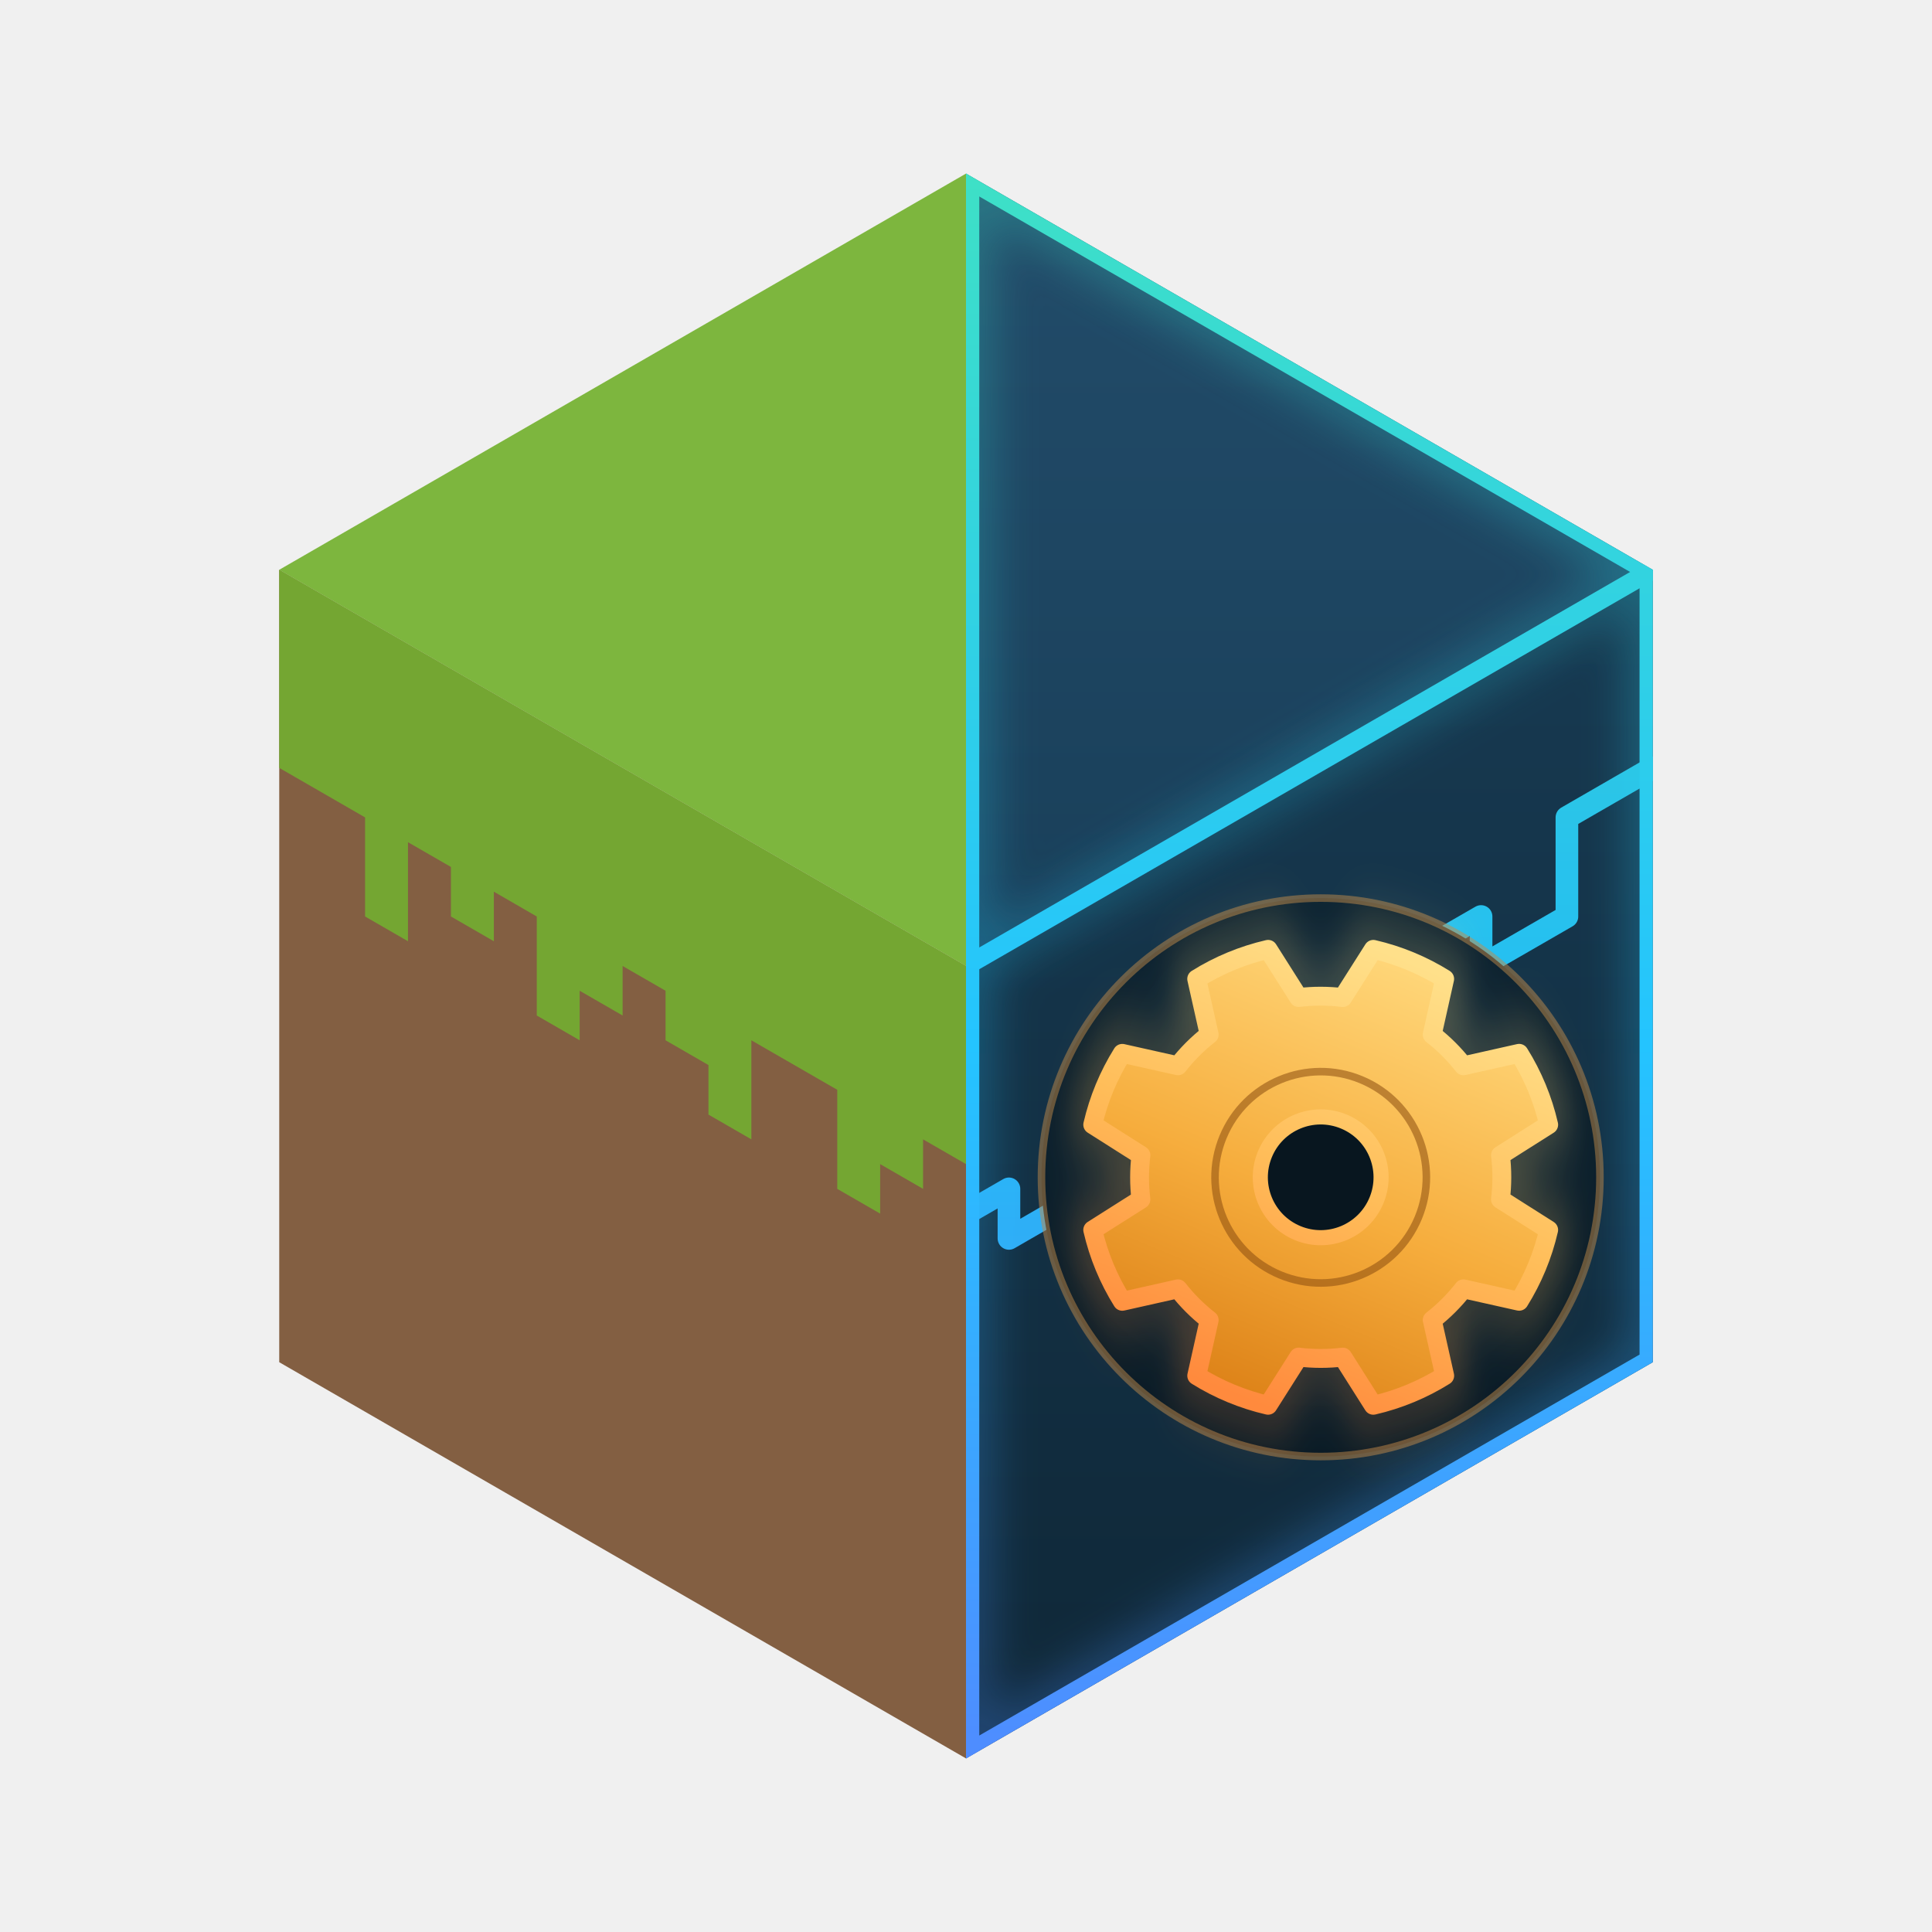
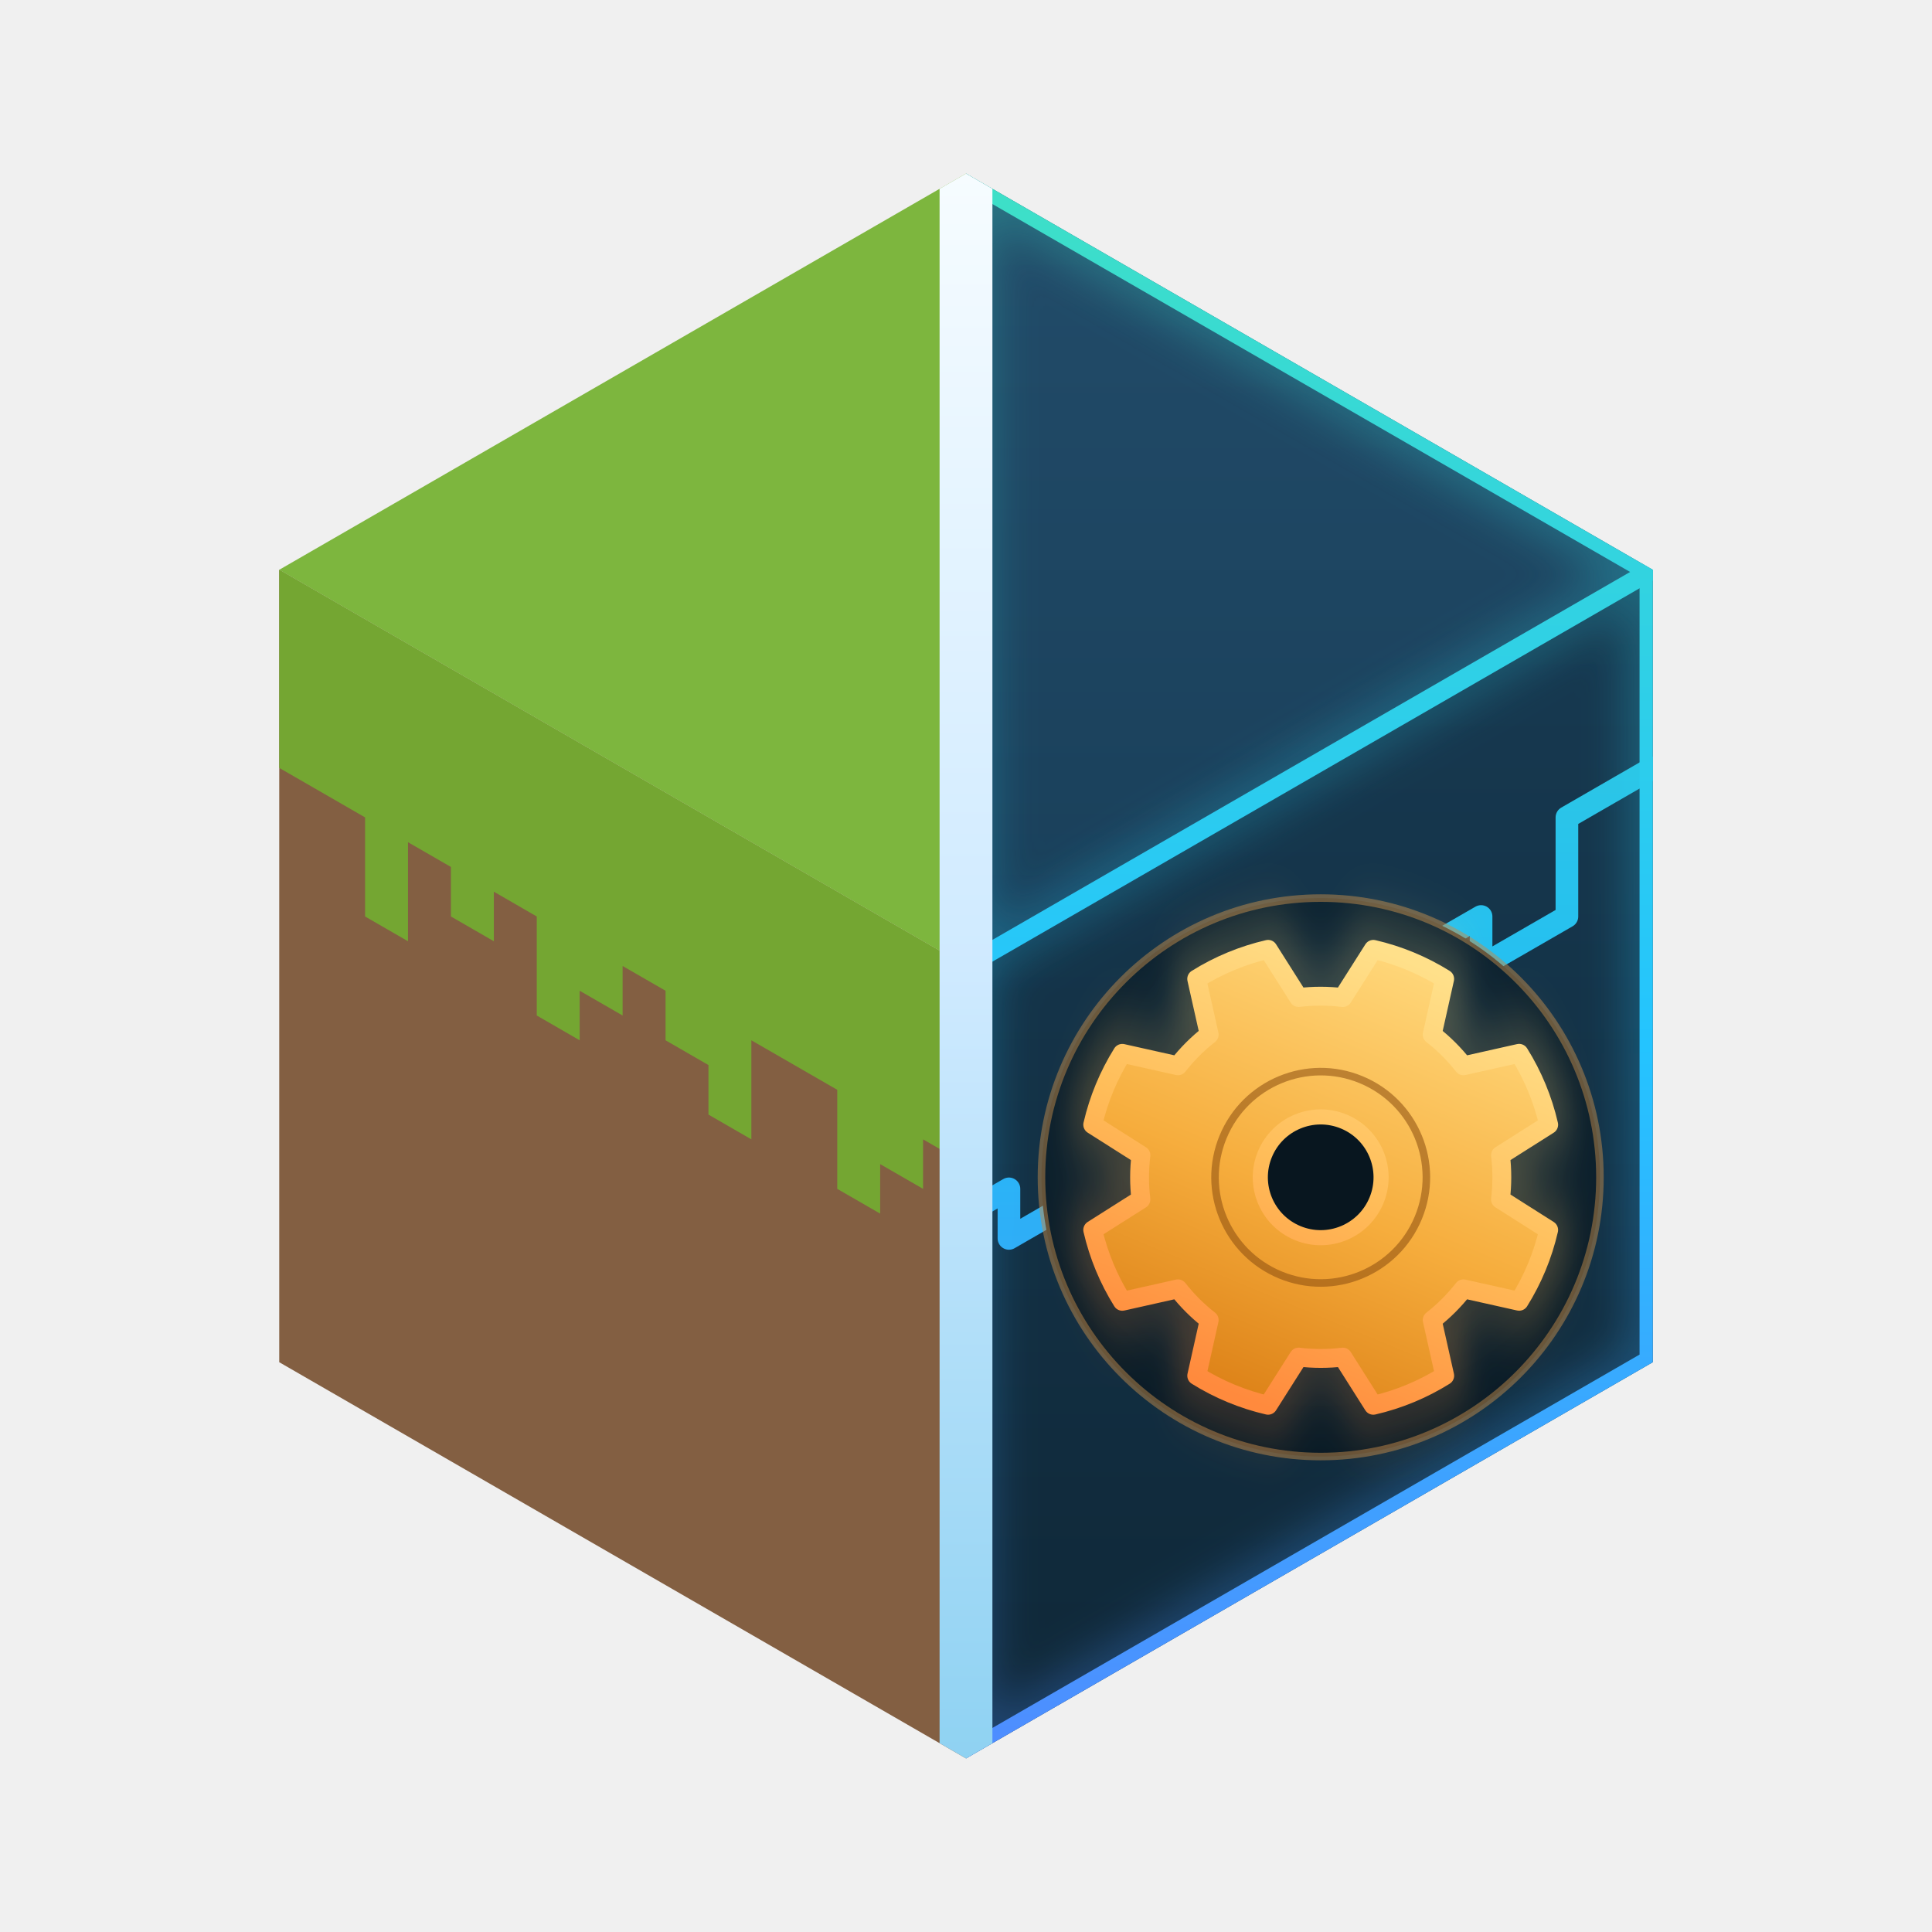
<svg xmlns="http://www.w3.org/2000/svg" viewBox="0 0 512 512" width="512" height="512">
  <defs>
    <pattern id="grain-top" width="16" height="16" patternUnits="userSpaceOnUse" patternTransform="matrix(11.375 6.5625 -11.375 6.5625 256.0 46.0)">
      <path fill="#ffffff" fill-opacity="0.07" d="        M256.000 46.000l11.375 6.562 l-11.375 6.562l-11.375 -6.562z         M278.750 59.125l11.375 6.562 l-11.375 6.562l-11.375 -6.562z         M301.500 72.250l11.375 6.562 l-11.375 6.562l-11.375 -6.562z         M358.375 105.062l11.375 6.562 l-11.375 6.562l-11.375 -6.562z         M381.125 118.188l11.375 6.562 l-11.375 6.562l-11.375 -6.562z         M312.875 91.938l11.375 6.562 l-11.375 6.562l-11.375 -6.562z         M312.875 105.062l11.375 6.562 l-11.375 6.562l-11.375 -6.562z         M324.250 111.625l11.375 6.562 l-11.375 6.562l-11.375 -6.562z         M347.000 124.750l11.375 6.562 l-11.375 6.562l-11.375 -6.562z         M358.375 131.312l11.375 6.562 l-11.375 6.562l-11.375 -6.562z         M403.875 157.562l11.375 6.562 l-11.375 6.562l-11.375 -6.562z         M244.625 78.812l11.375 6.562 l-11.375 6.562l-11.375 -6.562z         M290.125 105.062l11.375 6.562 l-11.375 6.562l-11.375 -6.562z         M347.000 151.000l11.375 6.562 l-11.375 6.562l-11.375 -6.562z         M381.125 170.688l11.375 6.562 l-11.375 6.562l-11.375 -6.562z         M290.125 131.312l11.375 6.562 l-11.375 6.562l-11.375 -6.562z         M233.250 111.625l11.375 6.562 l-11.375 6.562l-11.375 -6.562z         M278.750 137.875l11.375 6.562 l-11.375 6.562l-11.375 -6.562z         M290.125 144.438l11.375 6.562 l-11.375 6.562l-11.375 -6.562z         M324.250 164.125l11.375 6.562 l-11.375 6.562l-11.375 -6.562z         M176.375 91.938l11.375 6.562 l-11.375 6.562l-11.375 -6.562z         M199.125 105.062l11.375 6.562 l-11.375 6.562l-11.375 -6.562z         M267.375 144.438l11.375 6.562 l-11.375 6.562l-11.375 -6.562z         M290.125 157.562l11.375 6.562 l-11.375 6.562l-11.375 -6.562z         M187.750 111.625l11.375 6.562 l-11.375 6.562l-11.375 -6.562z         M199.125 118.188l11.375 6.562 l-11.375 6.562l-11.375 -6.562z         M210.500 124.750l11.375 6.562 l-11.375 6.562l-11.375 -6.562z         M324.250 190.375l11.375 6.562 l-11.375 6.562l-11.375 -6.562z         M312.875 196.938l11.375 6.562 l-11.375 6.562l-11.375 -6.562z         M153.625 118.188l11.375 6.562 l-11.375 6.562l-11.375 -6.562z         M176.375 131.312l11.375 6.562 l-11.375 6.562l-11.375 -6.562z         M210.500 151.000l11.375 6.562 l-11.375 6.562l-11.375 -6.562z         M221.875 157.562l11.375 6.562 l-11.375 6.562l-11.375 -6.562z         M312.875 210.062l11.375 6.562 l-11.375 6.562l-11.375 -6.562z         M210.500 164.125l11.375 6.562 l-11.375 6.562l-11.375 -6.562z         M301.500 216.625l11.375 6.562 l-11.375 6.562l-11.375 -6.562z         M130.875 131.312l11.375 6.562 l-11.375 6.562l-11.375 -6.562z         M153.625 144.438l11.375 6.562 l-11.375 6.562l-11.375 -6.562z         M210.500 177.250l11.375 6.562 l-11.375 6.562l-11.375 -6.562z         M221.875 210.062l11.375 6.562 l-11.375 6.562l-11.375 -6.562z         M85.375 144.438l11.375 6.562 l-11.375 6.562l-11.375 -6.562z         M153.625 183.812l11.375 6.562 l-11.375 6.562l-11.375 -6.562z" />
      <path fill="#000000" fill-opacity="0.05" d="        M324.250 85.375l11.375 6.562 l-11.375 6.562l-11.375 -6.562z         M256.000 59.125l11.375 6.562 l-11.375 6.562l-11.375 -6.562z         M267.375 65.688l11.375 6.562 l-11.375 6.562l-11.375 -6.562z         M335.625 105.062l11.375 6.562 l-11.375 6.562l-11.375 -6.562z         M369.750 124.750l11.375 6.562 l-11.375 6.562l-11.375 -6.562z         M392.500 137.875l11.375 6.562 l-11.375 6.562l-11.375 -6.562z         M244.625 65.688l11.375 6.562 l-11.375 6.562l-11.375 -6.562z         M290.125 91.938l11.375 6.562 l-11.375 6.562l-11.375 -6.562z         M301.500 111.625l11.375 6.562 l-11.375 6.562l-11.375 -6.562z         M210.500 72.250l11.375 6.562 l-11.375 6.562l-11.375 -6.562z         M244.625 91.938l11.375 6.562 l-11.375 6.562l-11.375 -6.562z         M267.375 105.062l11.375 6.562 l-11.375 6.562l-11.375 -6.562z         M312.875 131.312l11.375 6.562 l-11.375 6.562l-11.375 -6.562z         M324.250 137.875l11.375 6.562 l-11.375 6.562l-11.375 -6.562z         M244.625 105.062l11.375 6.562 l-11.375 6.562l-11.375 -6.562z         M335.625 157.562l11.375 6.562 l-11.375 6.562l-11.375 -6.562z         M187.750 85.375l11.375 6.562 l-11.375 6.562l-11.375 -6.562z         M210.500 98.500l11.375 6.562 l-11.375 6.562l-11.375 -6.562z         M221.875 105.062l11.375 6.562 l-11.375 6.562l-11.375 -6.562z         M347.000 177.250l11.375 6.562 l-11.375 6.562l-11.375 -6.562z         M233.250 124.750l11.375 6.562 l-11.375 6.562l-11.375 -6.562z         M312.875 170.688l11.375 6.562 l-11.375 6.562l-11.375 -6.562z         M233.250 137.875l11.375 6.562 l-11.375 6.562l-11.375 -6.562z         M165.000 111.625l11.375 6.562 l-11.375 6.562l-11.375 -6.562z         M176.375 118.188l11.375 6.562 l-11.375 6.562l-11.375 -6.562z         M221.875 144.438l11.375 6.562 l-11.375 6.562l-11.375 -6.562z         M199.125 144.438l11.375 6.562 l-11.375 6.562l-11.375 -6.562z         M244.625 170.688l11.375 6.562 l-11.375 6.562l-11.375 -6.562z         M267.375 183.812l11.375 6.562 l-11.375 6.562l-11.375 -6.562z         M165.000 137.875l11.375 6.562 l-11.375 6.562l-11.375 -6.562z         M233.250 177.250l11.375 6.562 l-11.375 6.562l-11.375 -6.562z         M278.750 203.500l11.375 6.562 l-11.375 6.562l-11.375 -6.562z         M130.875 144.438l11.375 6.562 l-11.375 6.562l-11.375 -6.562z         M153.625 157.562l11.375 6.562 l-11.375 6.562l-11.375 -6.562z         M210.500 190.375l11.375 6.562 l-11.375 6.562l-11.375 -6.562z         M233.250 203.500l11.375 6.562 l-11.375 6.562l-11.375 -6.562z         M96.750 137.875l11.375 6.562 l-11.375 6.562l-11.375 -6.562z         M119.500 151.000l11.375 6.562 l-11.375 6.562l-11.375 -6.562z         M142.250 164.125l11.375 6.562 l-11.375 6.562l-11.375 -6.562z         M119.500 164.125l11.375 6.562 l-11.375 6.562l-11.375 -6.562z         M233.250 229.750l11.375 6.562 l-11.375 6.562l-11.375 -6.562z         M256.000 242.875l11.375 6.562 l-11.375 6.562l-11.375 -6.562z" />
    </pattern>
    <pattern id="grain-side-left" width="16" height="16" patternUnits="userSpaceOnUse" patternTransform="matrix(11.375 6.5625 0 13.125 74.0 151.0)">
      <path fill="#ffffff" fill-opacity="0.07" d="        M233.250 308.500l11.375 6.562 l0.000 13.125l-11.375 -6.562z         M119.500 256.000l11.375 6.562 l0.000 13.125l-11.375 -6.562z         M233.250 334.750l11.375 6.562 l0.000 13.125l-11.375 -6.562z         M96.750 269.125l11.375 6.562 l0.000 13.125l-11.375 -6.562z         M142.250 295.375l11.375 6.562 l0.000 13.125l-11.375 -6.562z         M221.875 354.438l11.375 6.562 l0.000 13.125l-11.375 -6.562z         M85.375 288.812l11.375 6.562 l0.000 13.125l-11.375 -6.562z         M199.125 367.562l11.375 6.562 l0.000 13.125l-11.375 -6.562z         M85.375 315.062l11.375 6.562 l0.000 13.125l-11.375 -6.562z         M108.125 328.188l11.375 6.562 l0.000 13.125l-11.375 -6.562z         M85.375 328.188l11.375 6.562 l0.000 13.125l-11.375 -6.562z         M130.875 354.438l11.375 6.562 l0.000 13.125l-11.375 -6.562z         M233.250 413.500l11.375 6.562 l0.000 13.125l-11.375 -6.562z         M176.375 393.812l11.375 6.562 l0.000 13.125l-11.375 -6.562z         M233.250 426.625l11.375 6.562 l0.000 13.125l-11.375 -6.562z         M153.625 393.812l11.375 6.562 l0.000 13.125l-11.375 -6.562z         M233.250 439.750l11.375 6.562 l0.000 13.125l-11.375 -6.562z" />
      <path fill="#000000" fill-opacity="0.05" d="        M210.500 282.250l11.375 6.562 l0.000 13.125l-11.375 -6.562z         M165.000 269.125l11.375 6.562 l0.000 13.125l-11.375 -6.562z         M244.625 315.062l11.375 6.562 l0.000 13.125l-11.375 -6.562z         M153.625 275.688l11.375 6.562 l0.000 13.125l-11.375 -6.562z         M233.250 321.625l11.375 6.562 l0.000 13.125l-11.375 -6.562z         M96.750 256.000l11.375 6.562 l0.000 13.125l-11.375 -6.562z         M142.250 282.250l11.375 6.562 l0.000 13.125l-11.375 -6.562z         M165.000 295.375l11.375 6.562 l0.000 13.125l-11.375 -6.562z         M199.125 315.062l11.375 6.562 l0.000 13.125l-11.375 -6.562z         M85.375 262.562l11.375 6.562 l0.000 13.125l-11.375 -6.562z         M108.125 288.812l11.375 6.562 l0.000 13.125l-11.375 -6.562z         M165.000 321.625l11.375 6.562 l0.000 13.125l-11.375 -6.562z         M165.000 334.750l11.375 6.562 l0.000 13.125l-11.375 -6.562z         M187.750 347.875l11.375 6.562 l0.000 13.125l-11.375 -6.562z         M244.625 380.688l11.375 6.562 l0.000 13.125l-11.375 -6.562z         M187.750 361.000l11.375 6.562 l0.000 13.125l-11.375 -6.562z         M244.625 393.812l11.375 6.562 l0.000 13.125l-11.375 -6.562z         M119.500 334.750l11.375 6.562 l0.000 13.125l-11.375 -6.562z         M244.625 406.938l11.375 6.562 l0.000 13.125l-11.375 -6.562z         M96.750 334.750l11.375 6.562 l0.000 13.125l-11.375 -6.562z         M142.250 361.000l11.375 6.562 l0.000 13.125l-11.375 -6.562z         M153.625 367.562l11.375 6.562 l0.000 13.125l-11.375 -6.562z         M108.125 354.438l11.375 6.562 l0.000 13.125l-11.375 -6.562z         M130.875 367.562l11.375 6.562 l0.000 13.125l-11.375 -6.562z         M96.750 361.000l11.375 6.562 l0.000 13.125l-11.375 -6.562z         M119.500 374.125l11.375 6.562 l0.000 13.125l-11.375 -6.562z         M130.875 380.688l11.375 6.562 l0.000 13.125l-11.375 -6.562z         M244.625 446.312l11.375 6.562 l0.000 13.125l-11.375 -6.562z" />
    </pattern>
    <pattern id="grain-side-right" width="16" height="16" patternUnits="userSpaceOnUse" patternTransform="matrix(-11.375 6.5625 -11.375 19.6875 438.0 151.0)">
      <path fill="#ffffff" fill-opacity="0.07" d="        M221.875 341.312l-11.375 6.562 l-11.375 19.688l11.375 -6.562z         M324.250 295.375l-11.375 6.562 l-11.375 19.688l11.375 -6.562z         M199.125 380.688l-11.375 6.562 l-11.375 19.688l11.375 -6.562z         M324.250 321.625l-11.375 6.562 l-11.375 19.688l11.375 -6.562z         M278.750 347.875l-11.375 6.562 l-11.375 19.688l11.375 -6.562z         M187.750 413.500l-11.375 6.562 l-11.375 19.688l11.375 -6.562z         M312.875 354.438l-11.375 6.562 l-11.375 19.688l11.375 -6.562z         M187.750 439.750l-11.375 6.562 l-11.375 19.688l11.375 -6.562z         M290.125 393.812l-11.375 6.562 l-11.375 19.688l11.375 -6.562z         M267.375 406.938l-11.375 6.562 l-11.375 19.688l11.375 -6.562z         M278.750 413.500l-11.375 6.562 l-11.375 19.688l11.375 -6.562z         M233.250 439.750l-11.375 6.562 l-11.375 19.688l11.375 -6.562z         M130.875 498.812l-11.375 6.562 l-11.375 19.688l11.375 -6.562z         M176.375 485.688l-11.375 6.562 l-11.375 19.688l11.375 -6.562z         M119.500 518.500l-11.375 6.562 l-11.375 19.688l11.375 -6.562z         M187.750 492.250l-11.375 6.562 l-11.375 19.688l11.375 -6.562z         M108.125 538.188l-11.375 6.562 l-11.375 19.688l11.375 -6.562z" />
    </pattern>
    <linearGradient id="tech-top" gradientUnits="userSpaceOnUse" x1="0" y1="46" x2="0" y2="256">
      <stop offset="0" stop-color="#224c6a" />
      <stop offset="1" stop-color="#193f59" />
    </linearGradient>
    <linearGradient id="tech-face" gradientUnits="userSpaceOnUse" x1="0" y1="151" x2="0" y2="466">
      <stop offset="0" stop-color="#173a52" />
      <stop offset="1" stop-color="#0f2737" />
    </linearGradient>
    <linearGradient id="wire-grad" gradientUnits="userSpaceOnUse" x1="0" y1="46" x2="0" y2="466">
      <stop offset="0" stop-color="#3ee0c6" />
      <stop offset="0.55" stop-color="#24c4ff" />
      <stop offset="1" stop-color="#4f8cff" />
    </linearGradient>
    <filter id="wire-glow" x="-40%" y="-40%" width="180%" height="180%">
      <feGaussianBlur stdDeviation="6" />
    </filter>
    <clipPath id="right-clip">
      <path d="M256,46 L438,151 L438,361 L256,466 Z" />
    </clipPath>
+     <clipPath id="cube-clip">
+       <path d="M74,151 L256,46 L438,151 L438,361 L256,466 L74,361 Z" />
+     </clipPath>
+     <linearGradient id="seam-grad" gradientUnits="userSpaceOnUse" x1="0" y1="46" x2="0" y2="466">
+       <stop offset="0" stop-color="#f6fcff" />
+       <stop offset="0.5" stop-color="#cfeaff" />
+       <stop offset="1" stop-color="#8fd2f2" />
+     </linearGradient>
    <radialGradient id="gear-back" cx="0.5" cy="0.38" r="0.75">
      <stop offset="0" stop-color="#143346" />
      <stop offset="1" stop-color="#08161f" />
    </radialGradient>
    <linearGradient id="gear-wire" gradientUnits="userSpaceOnUse" x1="0" y1="250" x2="0" y2="374">
      <stop offset="0" stop-color="#ffe08a" />
      <stop offset="0.5" stop-color="#ffbd59" />
      <stop offset="1" stop-color="#ff8a3d" />
    </linearGradient>
    <linearGradient id="gear-face" gradientUnits="userSpaceOnUse" x1="0" y1="250" x2="0" y2="374">
      <stop offset="0" stop-color="#ffd77a" />
      <stop offset="0.55" stop-color="#f6ad3d" />
      <stop offset="1" stop-color="#dd8218" />
    </linearGradient>
  </defs>
  <polygon points="74,151 256,256 256,466 74,361" fill="#835f42" />
  <polygon points="74.00,151.00 256.00,256.00 256.00,308.50 244.62,301.94 244.62,315.06 233.25,308.50 233.25,321.62 221.88,315.06 221.88,288.81 210.50,282.25 199.12,275.69 199.12,301.94 187.75,295.38 187.75,282.25 176.38,275.69 176.38,262.56 165.00,256.00 165.00,269.12 153.62,262.56 153.62,275.69 142.25,269.12 142.25,242.88 130.88,236.31 130.88,249.44 119.50,242.88 119.50,229.75 108.12,223.19 108.12,249.44 96.75,242.88 96.75,216.62 85.38,210.06 74.00,203.50" fill="#74a632" />
  <polygon points="74,151 256,256 256,466 74,361" fill="url(#grain-side-left)" />
  <polygon points="256,46 256,256 74,151" fill="#7db63e" />
  <polygon points="256,46 256,256 74,151" fill="url(#grain-top)" />
  <g clip-path="url(#right-clip)">
    <polygon points="256,46 438,151 256,256" fill="url(#tech-top)" />
    <polygon points="438,151 256,256 256,466 438,361" fill="url(#tech-face)" />
    <g fill="none" stroke="url(#wire-grad)" stroke-linecap="round" stroke-linejoin="round">
      <g opacity="0.30" filter="url(#wire-glow)">
        <path d="M256,46 L438,151 L438,361 L256,466 Z" stroke-width="13" />
-         <path d="M256,46 L256,466" stroke-width="13" />
        <path d="M438,151 L256,256" stroke-width="9" />
      </g>
      <path d="M256,321.62 L267.38,315.06 L267.38,328.19 L278.75,321.62 L290.12,315.06 L290.12,288.81 L301.5,282.25 L301.5,308.5 L312.88,301.94 L324.25,295.38 L324.25,282.25 L335.62,275.69 L347,269.12 L347,282.25 L358.38,275.69 L369.75,269.12 L369.75,256 L381.12,249.44 L392.5,242.88 L392.5,256 L403.88,249.44 L415.25,242.88 L415.25,216.62 L426.62,210.06 L438,203.5" stroke-width="6" opacity="0.95" />
      <path d="M256,46 L438,151 L438,361 L256,466 Z" stroke-width="7" />
-       <path d="M256,46 L256,466" stroke-width="7" />
      <path d="M438,151 L256,256" stroke-width="5" />
    </g>
    <circle cx="350" cy="312" r="74" fill="url(#gear-back)" stroke="#c08a4a" stroke-opacity="0.5" stroke-width="2" />
    <g transform="rotate(22.5 350 312)">
      <path d="M396.25 299.17 L411.15 301.77 A62 62 0 0 1 411.15 322.23 L396.25 324.83 A48 48 0 0 1 391.78 335.64 L400.48 348.00 A62 62 0 0 1 386.00 362.48 L373.64 353.78 A48 48 0 0 1 362.83 358.25 L360.23 373.15 A62 62 0 0 1 339.77 373.15 L337.17 358.25 A48 48 0 0 1 326.36 353.78 L314.00 362.48 A62 62 0 0 1 299.52 348.00 L308.22 335.64 A48 48 0 0 1 303.75 324.83 L288.85 322.23 A62 62 0 0 1 288.85 301.77 L303.75 299.17 A48 48 0 0 1 308.22 288.36 L299.52 276.00 A62 62 0 0 1 314.00 261.52 L326.36 270.22 A48 48 0 0 1 337.17 265.75 L339.77 250.85 A62 62 0 0 1 360.23 250.85 L362.83 265.75 A48 48 0 0 1 373.64 270.22 L386.00 261.52 A62 62 0 0 1 400.48 276.00 L391.78 288.36 A48 48 0 0 1 396.25 299.17 Z" fill="none" stroke="url(#gear-wire)" stroke-width="13" opacity="0.24" filter="url(#wire-glow)" />
      <path d="M396.25 299.17 L411.15 301.77 A62 62 0 0 1 411.15 322.23 L396.25 324.83 A48 48 0 0 1 391.78 335.64 L400.48 348.00 A62 62 0 0 1 386.00 362.48 L373.64 353.78 A48 48 0 0 1 362.83 358.25 L360.23 373.15 A62 62 0 0 1 339.77 373.15 L337.17 358.25 A48 48 0 0 1 326.36 353.78 L314.00 362.48 A62 62 0 0 1 299.52 348.00 L308.22 335.64 A48 48 0 0 1 303.75 324.83 L288.85 322.23 A62 62 0 0 1 288.85 301.77 L303.75 299.17 A48 48 0 0 1 308.22 288.36 L299.52 276.00 A62 62 0 0 1 314.00 261.52 L326.36 270.22 A48 48 0 0 1 337.17 265.75 L339.77 250.85 A62 62 0 0 1 360.23 250.85 L362.83 265.75 A48 48 0 0 1 373.64 270.22 L386.00 261.52 A62 62 0 0 1 400.48 276.00 L391.78 288.36 A48 48 0 0 1 396.25 299.17 Z" fill="url(#gear-face)" stroke="url(#gear-wire)" stroke-width="5" stroke-linejoin="round" />
      <circle cx="350" cy="312" r="28" fill="none" stroke="#8a4c0f" stroke-width="2" opacity="0.55" />
      <circle cx="350" cy="312" r="16" fill="#08161f" stroke="url(#gear-wire)" stroke-width="4" />
    </g>
  </g>
+   <g clip-path="url(#cube-clip)" fill="none" stroke="url(#seam-grad)" stroke-linecap="round">
+     <path d="M256,46 L256,466" stroke-width="22" opacity="0.32" filter="url(#wire-glow)" />
+     <path d="M256,46 L256,466" stroke-width="14" />
+   </g>
</svg>
